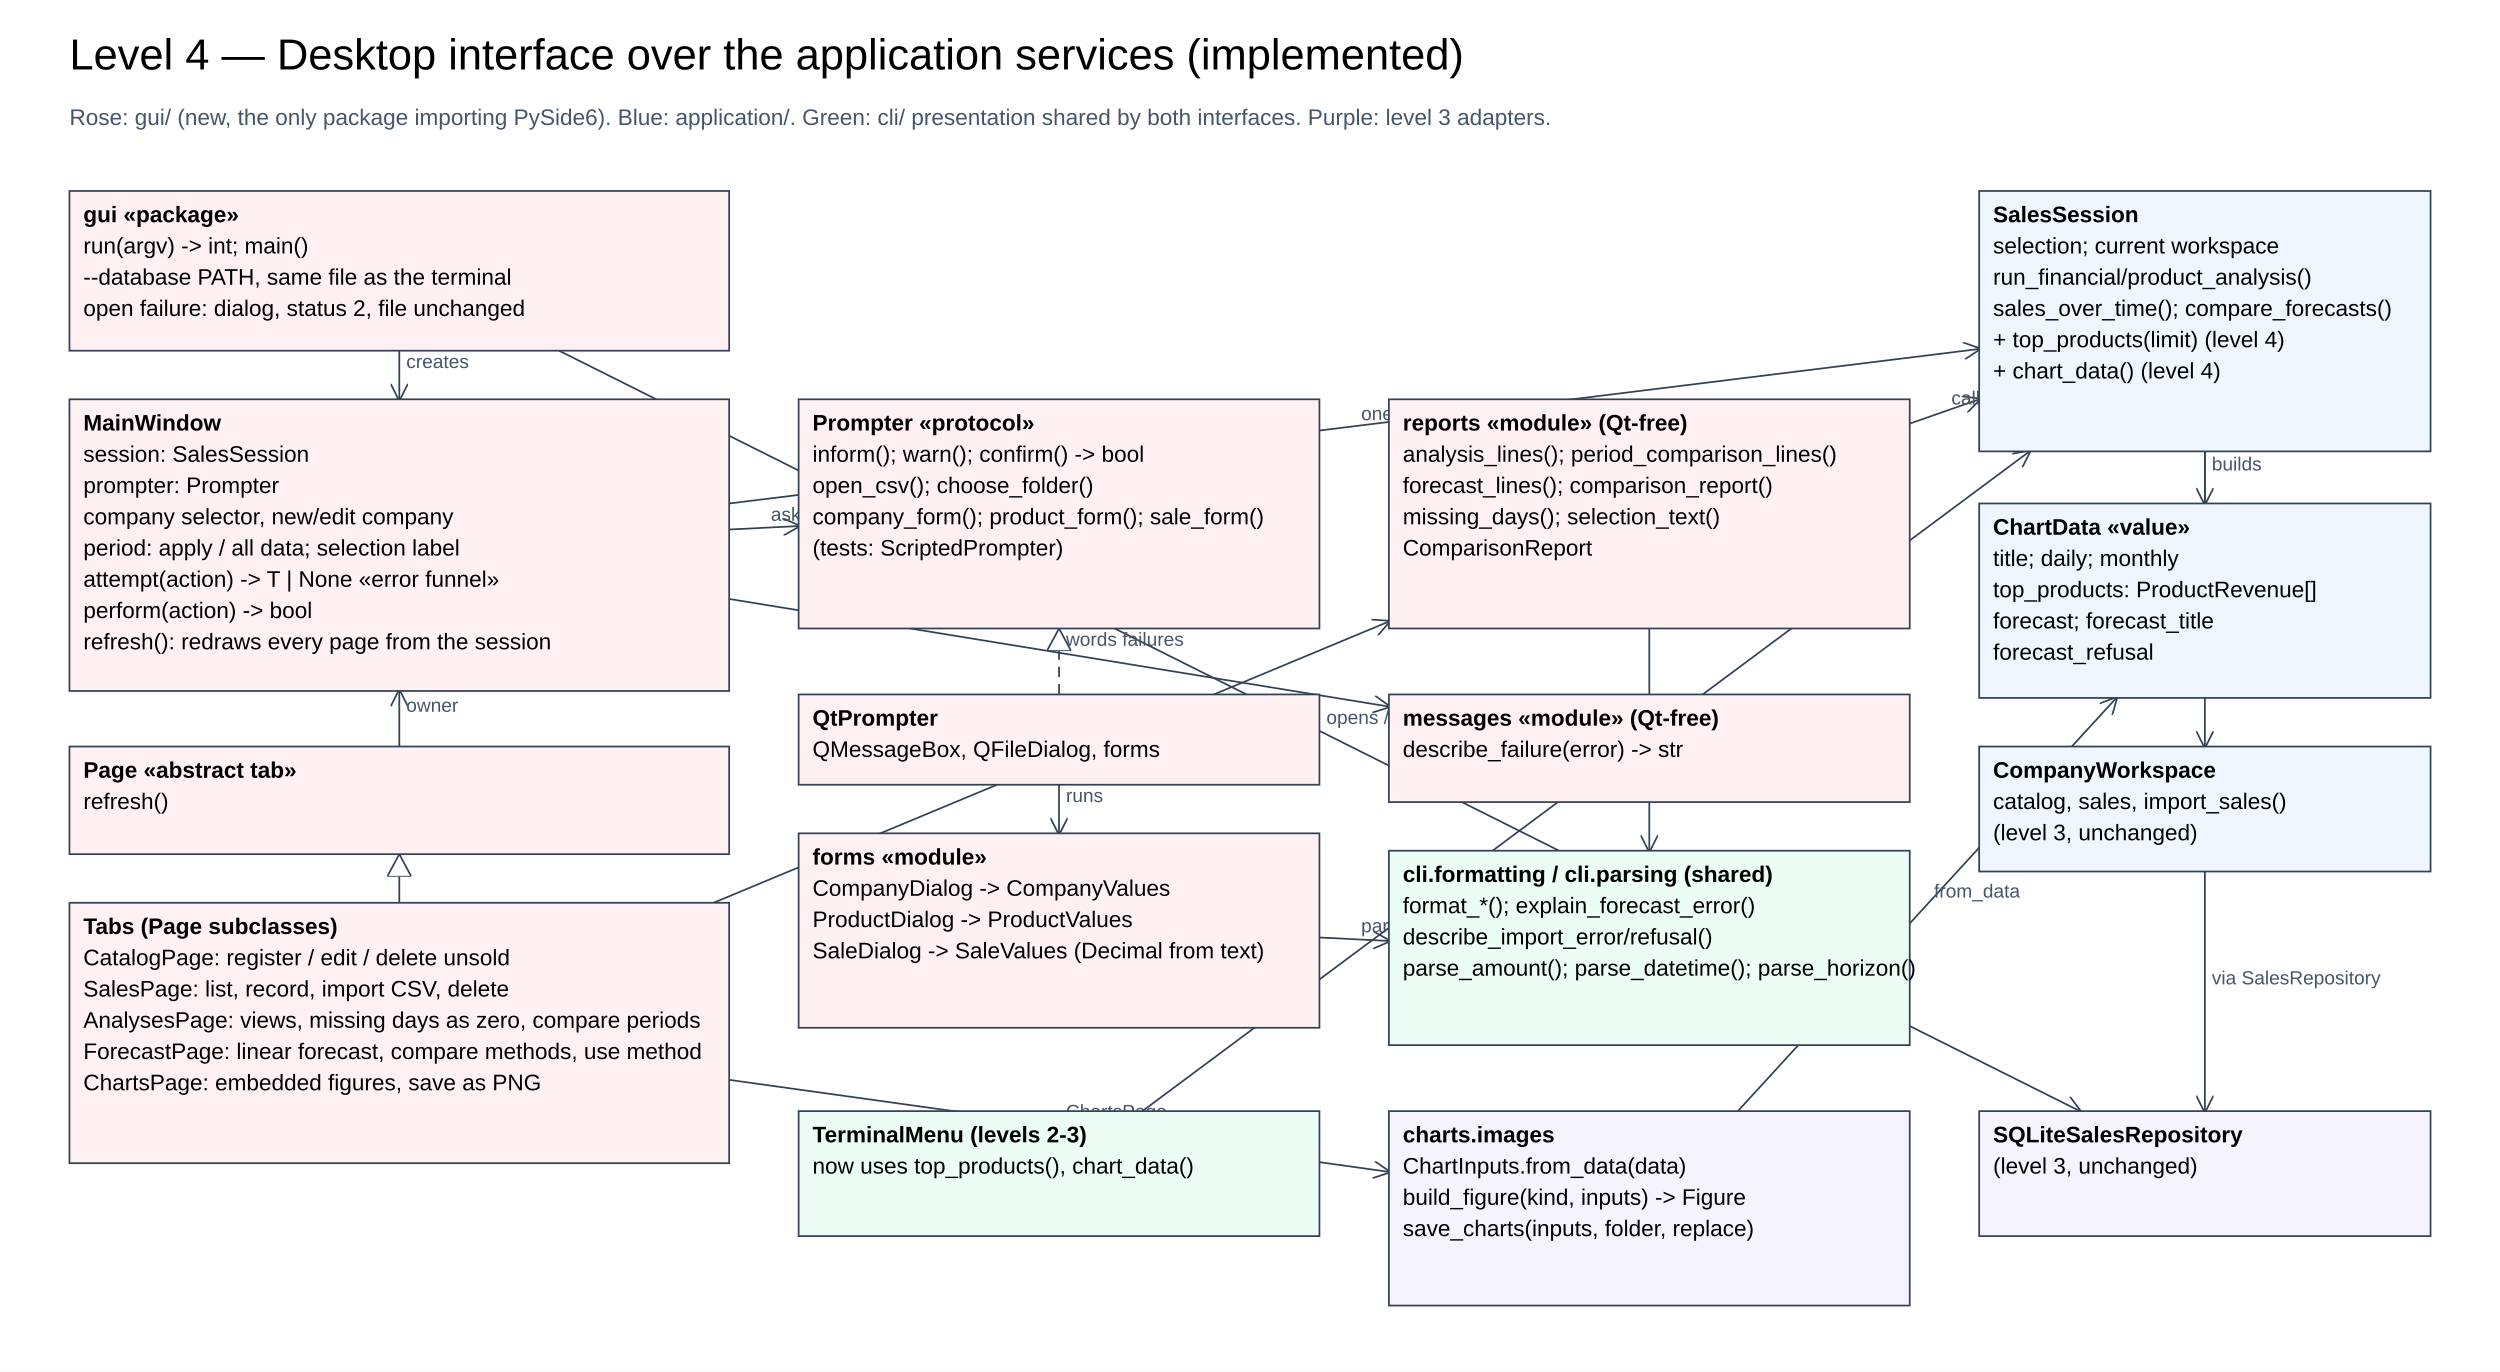
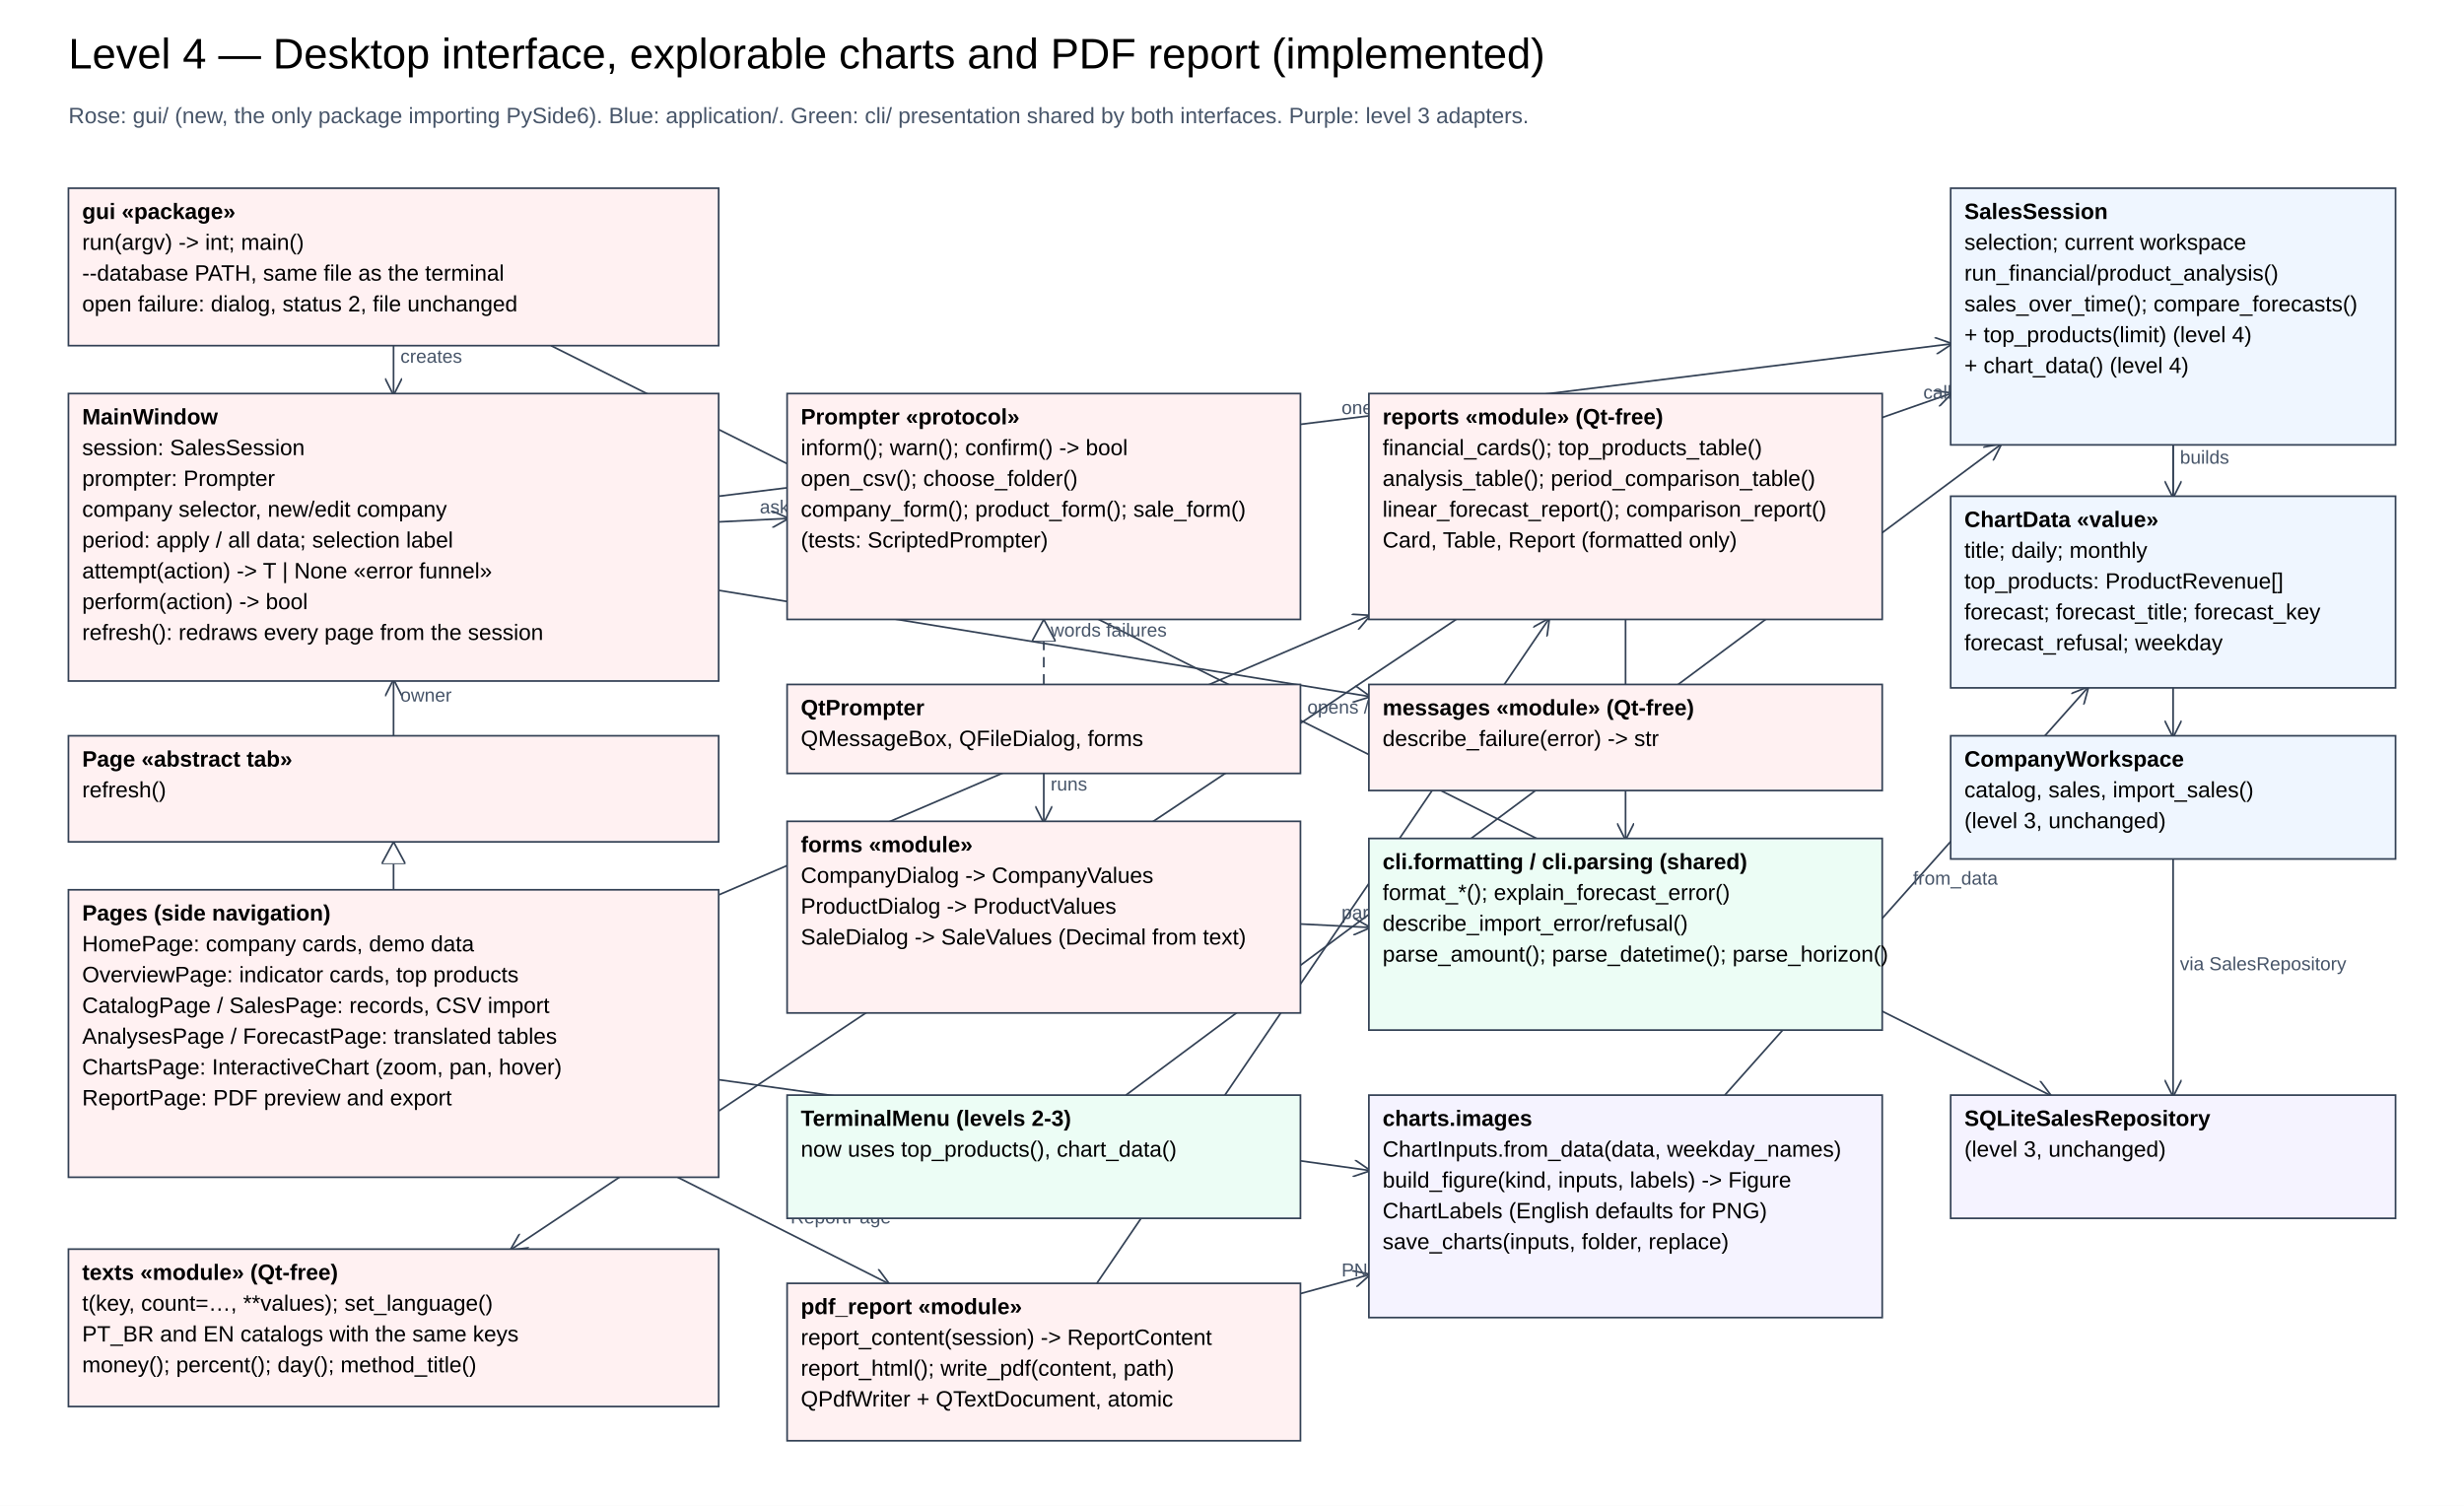
- <svg xmlns="http://www.w3.org/2000/svg" width="1440" height="790" viewBox="0 0 1440 790">
-   <rect width="1440" height="790" fill="white" />
+ <svg xmlns="http://www.w3.org/2000/svg" width="1440" height="880" viewBox="0 0 1440 880">
+   <rect width="1440" height="880" fill="white" />
  <defs>
    <marker id="open" markerWidth="10" markerHeight="10" refX="9" refY="5" orient="auto">
      <path d="M0 0L10 5L0 10" fill="none" stroke="#334155" />
    </marker>
    <marker id="triangle" markerWidth="14" markerHeight="14" refX="13" refY="7" orient="auto">
      <path d="M0 0L13 7L0 14Z" fill="white" stroke="#334155" />
    </marker>
  </defs>
-   <text x="40" y="40" font-family="Arial" font-size="25">Level 4 — Desktop interface over the application services (implemented)</text>
+   <text x="40" y="40" font-family="Arial" font-size="25">Level 4 — Desktop interface, explorable charts and PDF report (implemented)</text>
  <text x="40" y="72" font-family="Arial" font-size="13" fill="#475569">Rose: gui/ (new, the only package importing PySide6). Blue: application/. Green: cli/ presentation shared by both interfaces. Purple: level 3 adapters.</text>
  <line x1="230" y1="202" x2="230" y2="230" stroke="#334155" marker-end="url(#open)" />
  <text x="234" y="212" font-family="Arial" font-size="11" fill="#475569">creates</text>
  <line x1="322" y1="202" x2="1198" y2="640" stroke="#334155" marker-end="url(#open)" />
  <text x="764" y="417" font-family="Arial" font-size="11" fill="#475569">opens / closes</text>
  <line x1="420" y1="305" x2="460" y2="303" stroke="#334155" marker-end="url(#open)" />
  <text x="444" y="300" font-family="Arial" font-size="11" fill="#475569">asks</text>
  <line x1="610" y1="400" x2="610" y2="362" stroke="#334155" stroke-dasharray="6 4" marker-end="url(#triangle)" />
  <line x1="610" y1="452" x2="610" y2="480" stroke="#334155" marker-end="url(#open)" />
  <text x="614" y="462" font-family="Arial" font-size="11" fill="#475569">runs</text>
  <line x1="230" y1="520" x2="230" y2="492" stroke="#334155" marker-end="url(#triangle)" />
  <line x1="230" y1="430" x2="230" y2="398" stroke="#334155" marker-end="url(#open)" />
  <text x="234" y="410" font-family="Arial" font-size="11" fill="#475569">owner</text>
-   <line x1="411" y1="520" x2="800" y2="358" stroke="#334155" marker-end="url(#open)" />
-   <text x="609" y="435" font-family="Arial" font-size="11" fill="#475569">text</text>
+   <line x1="420" y1="523" x2="800" y2="360" stroke="#334155" marker-end="url(#open)" />
+   <text x="614" y="437" font-family="Arial" font-size="11" fill="#475569">text</text>
  <line x1="420" y1="345" x2="800" y2="407" stroke="#334155" marker-end="url(#open)" />
  <text x="614" y="372" font-family="Arial" font-size="11" fill="#475569">words failures</text>
  <line x1="1100" y1="244" x2="1140" y2="230" stroke="#334155" marker-end="url(#open)" />
  <text x="1124" y="233" font-family="Arial" font-size="11" fill="#475569">calls</text>
  <line x1="950" y1="362" x2="950" y2="490" stroke="#334155" marker-end="url(#open)" />
  <text x="954" y="422" font-family="Arial" font-size="11" fill="#475569">formats</text>
  <line x1="760" y1="540" x2="800" y2="542" stroke="#334155" marker-end="url(#open)" />
  <text x="784" y="537" font-family="Arial" font-size="11" fill="#475569">parses</text>
  <line x1="420" y1="290" x2="1140" y2="201" stroke="#334155" marker-end="url(#open)" />
  <text x="784" y="242" font-family="Arial" font-size="11" fill="#475569">one per run</text>
  <line x1="1270" y1="260" x2="1270" y2="290" stroke="#334155" marker-end="url(#open)" />
  <text x="1274" y="271" font-family="Arial" font-size="11" fill="#475569">builds</text>
-   <line x1="1001" y1="640" x2="1219" y2="402" stroke="#334155" marker-end="url(#open)" />
-   <text x="1114" y="517" font-family="Arial" font-size="11" fill="#475569">from_data</text>
-   <line x1="420" y1="622" x2="800" y2="675" stroke="#334155" marker-end="url(#open)" />
-   <text x="614" y="644" font-family="Arial" font-size="11" fill="#475569">ChartsPage</text>
+   <line x1="1008" y1="640" x2="1220" y2="402" stroke="#334155" marker-end="url(#open)" />
+   <text x="1118" y="517" font-family="Arial" font-size="11" fill="#475569">from_data</text>
+   <line x1="420" y1="631" x2="800" y2="684" stroke="#334155" marker-end="url(#open)" />
+   <text x="614" y="653" font-family="Arial" font-size="11" fill="#475569">ChartsPage</text>
  <line x1="1270" y1="260" x2="1270" y2="430" stroke="#334155" marker-end="url(#open)" />
  <line x1="1270" y1="502" x2="1270" y2="640" stroke="#334155" marker-end="url(#open)" />
  <text x="1274" y="567" font-family="Arial" font-size="11" fill="#475569">via SalesRepository</text>
  <line x1="658" y1="640" x2="1169" y2="260" stroke="#334155" marker-end="url(#open)" />
+   <line x1="396" y1="688" x2="519" y2="750" stroke="#334155" marker-end="url(#open)" />
+   <text x="462" y="715" font-family="Arial" font-size="11" fill="#475569">ReportPage</text>
+   <line x1="641" y1="750" x2="905" y2="362" stroke="#334155" marker-end="url(#open)" />
+   <line x1="760" y1="756" x2="800" y2="745" stroke="#334155" marker-end="url(#open)" />
+   <text x="784" y="746" font-family="Arial" font-size="11" fill="#475569">PNG charts</text>
+   <line x1="851" y1="362" x2="299" y2="730" stroke="#334155" marker-end="url(#open)" />
  <rect x="40" y="110" width="380" height="92" fill="#fff1f2" stroke="#334155" />
  <text x="48" y="128" font-family="Arial" font-size="13" font-weight="bold">gui «package»</text>
  <text x="48" y="146" font-family="Arial" font-size="13">run(argv) -&gt; int; main()</text>
  <text x="48" y="164" font-family="Arial" font-size="13">--database PATH, same file as the terminal</text>
  <text x="48" y="182" font-family="Arial" font-size="13">open failure: dialog, status 2, file unchanged</text>
  <rect x="40" y="230" width="380" height="168" fill="#fff1f2" stroke="#334155" />
  <text x="48" y="248" font-family="Arial" font-size="13" font-weight="bold">MainWindow</text>
  <text x="48" y="266" font-family="Arial" font-size="13">session: SalesSession</text>
  <text x="48" y="284" font-family="Arial" font-size="13">prompter: Prompter</text>
  <text x="48" y="302" font-family="Arial" font-size="13">company selector, new/edit company</text>
  <text x="48" y="320" font-family="Arial" font-size="13">period: apply / all data; selection label</text>
  <text x="48" y="338" font-family="Arial" font-size="13">attempt(action) -&gt; T | None  «error funnel»</text>
  <text x="48" y="356" font-family="Arial" font-size="13">perform(action) -&gt; bool</text>
  <text x="48" y="374" font-family="Arial" font-size="13">refresh(): redraws every page from the session</text>
  <rect x="40" y="430" width="380" height="62" fill="#fff1f2" stroke="#334155" />
  <text x="48" y="448" font-family="Arial" font-size="13" font-weight="bold">Page «abstract tab»</text>
  <text x="48" y="466" font-family="Arial" font-size="13">refresh()</text>
-   <rect x="40" y="520" width="380" height="150" fill="#fff1f2" stroke="#334155" />
-   <text x="48" y="538" font-family="Arial" font-size="13" font-weight="bold">Tabs (Page subclasses)</text>
-   <text x="48" y="556" font-family="Arial" font-size="13">CatalogPage: register / edit / delete unsold</text>
-   <text x="48" y="574" font-family="Arial" font-size="13">SalesPage: list, record, import CSV, delete</text>
-   <text x="48" y="592" font-family="Arial" font-size="13">AnalysesPage: views, missing days as zero, compare periods</text>
-   <text x="48" y="610" font-family="Arial" font-size="13">ForecastPage: linear forecast, compare methods, use method</text>
-   <text x="48" y="628" font-family="Arial" font-size="13">ChartsPage: embedded figures, save as PNG</text>
+   <rect x="40" y="520" width="380" height="168" fill="#fff1f2" stroke="#334155" />
+   <text x="48" y="538" font-family="Arial" font-size="13" font-weight="bold">Pages (side navigation)</text>
+   <text x="48" y="556" font-family="Arial" font-size="13">HomePage: company cards, demo data</text>
+   <text x="48" y="574" font-family="Arial" font-size="13">OverviewPage: indicator cards, top products</text>
+   <text x="48" y="592" font-family="Arial" font-size="13">CatalogPage / SalesPage: records, CSV import</text>
+   <text x="48" y="610" font-family="Arial" font-size="13">AnalysesPage / ForecastPage: translated tables</text>
+   <text x="48" y="628" font-family="Arial" font-size="13">ChartsPage: InteractiveChart (zoom, pan, hover)</text>
+   <text x="48" y="646" font-family="Arial" font-size="13">ReportPage: PDF preview and export</text>
  <rect x="460" y="230" width="300" height="132" fill="#fff1f2" stroke="#334155" />
  <text x="468" y="248" font-family="Arial" font-size="13" font-weight="bold">Prompter «protocol»</text>
  <text x="468" y="266" font-family="Arial" font-size="13">inform(); warn(); confirm() -&gt; bool</text>
  <text x="468" y="284" font-family="Arial" font-size="13">open_csv(); choose_folder()</text>
  <text x="468" y="302" font-family="Arial" font-size="13">company_form(); product_form(); sale_form()</text>
  <text x="468" y="320" font-family="Arial" font-size="13">(tests: ScriptedPrompter)</text>
  <rect x="460" y="400" width="300" height="52" fill="#fff1f2" stroke="#334155" />
  <text x="468" y="418" font-family="Arial" font-size="13" font-weight="bold">QtPrompter</text>
  <text x="468" y="436" font-family="Arial" font-size="13">QMessageBox, QFileDialog, forms</text>
  <rect x="460" y="480" width="300" height="112" fill="#fff1f2" stroke="#334155" />
  <text x="468" y="498" font-family="Arial" font-size="13" font-weight="bold">forms «module»</text>
  <text x="468" y="516" font-family="Arial" font-size="13">CompanyDialog -&gt; CompanyValues</text>
  <text x="468" y="534" font-family="Arial" font-size="13">ProductDialog -&gt; ProductValues</text>
  <text x="468" y="552" font-family="Arial" font-size="13">SaleDialog -&gt; SaleValues (Decimal from text)</text>
  <rect x="800" y="230" width="300" height="132" fill="#fff1f2" stroke="#334155" />
  <text x="808" y="248" font-family="Arial" font-size="13" font-weight="bold">reports «module» (Qt-free)</text>
-   <text x="808" y="266" font-family="Arial" font-size="13">analysis_lines(); period_comparison_lines()</text>
-   <text x="808" y="284" font-family="Arial" font-size="13">forecast_lines(); comparison_report()</text>
-   <text x="808" y="302" font-family="Arial" font-size="13">missing_days(); selection_text()</text>
-   <text x="808" y="320" font-family="Arial" font-size="13">ComparisonReport</text>
+   <text x="808" y="266" font-family="Arial" font-size="13">financial_cards(); top_products_table()</text>
+   <text x="808" y="284" font-family="Arial" font-size="13">analysis_table(); period_comparison_table()</text>
+   <text x="808" y="302" font-family="Arial" font-size="13">linear_forecast_report(); comparison_report()</text>
+   <text x="808" y="320" font-family="Arial" font-size="13">Card, Table, Report (formatted only)</text>
  <rect x="800" y="400" width="300" height="62" fill="#fff1f2" stroke="#334155" />
  <text x="808" y="418" font-family="Arial" font-size="13" font-weight="bold">messages «module» (Qt-free)</text>
  <text x="808" y="436" font-family="Arial" font-size="13">describe_failure(error) -&gt; str</text>
  <rect x="800" y="490" width="300" height="112" fill="#ecfdf5" stroke="#334155" />
  <text x="808" y="508" font-family="Arial" font-size="13" font-weight="bold">cli.formatting / cli.parsing (shared)</text>
  <text x="808" y="526" font-family="Arial" font-size="13">format_*(); explain_forecast_error()</text>
  <text x="808" y="544" font-family="Arial" font-size="13">describe_import_error/refusal()</text>
  <text x="808" y="562" font-family="Arial" font-size="13">parse_amount(); parse_datetime(); parse_horizon()</text>
  <rect x="1140" y="110" width="260" height="150" fill="#eff6ff" stroke="#334155" />
  <text x="1148" y="128" font-family="Arial" font-size="13" font-weight="bold">SalesSession</text>
  <text x="1148" y="146" font-family="Arial" font-size="13">selection; current workspace</text>
  <text x="1148" y="164" font-family="Arial" font-size="13">run_financial/product_analysis()</text>
  <text x="1148" y="182" font-family="Arial" font-size="13">sales_over_time(); compare_forecasts()</text>
  <text x="1148" y="200" font-family="Arial" font-size="13">+ top_products(limit) (level 4)</text>
  <text x="1148" y="218" font-family="Arial" font-size="13">+ chart_data() (level 4)</text>
  <rect x="1140" y="290" width="260" height="112" fill="#eff6ff" stroke="#334155" />
  <text x="1148" y="308" font-family="Arial" font-size="13" font-weight="bold">ChartData «value»</text>
  <text x="1148" y="326" font-family="Arial" font-size="13">title; daily; monthly</text>
  <text x="1148" y="344" font-family="Arial" font-size="13">top_products: ProductRevenue[]</text>
-   <text x="1148" y="362" font-family="Arial" font-size="13">forecast; forecast_title</text>
-   <text x="1148" y="380" font-family="Arial" font-size="13">forecast_refusal</text>
+   <text x="1148" y="362" font-family="Arial" font-size="13">forecast; forecast_title; forecast_key</text>
+   <text x="1148" y="380" font-family="Arial" font-size="13">forecast_refusal; weekday</text>
  <rect x="1140" y="430" width="260" height="72" fill="#eff6ff" stroke="#334155" />
  <text x="1148" y="448" font-family="Arial" font-size="13" font-weight="bold">CompanyWorkspace</text>
  <text x="1148" y="466" font-family="Arial" font-size="13">catalog, sales, import_sales()</text>
  <text x="1148" y="484" font-family="Arial" font-size="13">(level 3, unchanged)</text>
-   <rect x="800" y="640" width="300" height="112" fill="#f5f3ff" stroke="#334155" />
+   <rect x="800" y="640" width="300" height="130" fill="#f5f3ff" stroke="#334155" />
  <text x="808" y="658" font-family="Arial" font-size="13" font-weight="bold">charts.images</text>
-   <text x="808" y="676" font-family="Arial" font-size="13">ChartInputs.from_data(data)</text>
-   <text x="808" y="694" font-family="Arial" font-size="13">build_figure(kind, inputs) -&gt; Figure</text>
-   <text x="808" y="712" font-family="Arial" font-size="13">save_charts(inputs, folder, replace)</text>
+   <text x="808" y="676" font-family="Arial" font-size="13">ChartInputs.from_data(data, weekday_names)</text>
+   <text x="808" y="694" font-family="Arial" font-size="13">build_figure(kind, inputs, labels) -&gt; Figure</text>
+   <text x="808" y="712" font-family="Arial" font-size="13">ChartLabels (English defaults for PNG)</text>
+   <text x="808" y="730" font-family="Arial" font-size="13">save_charts(inputs, folder, replace)</text>
  <rect x="1140" y="640" width="260" height="72" fill="#f5f3ff" stroke="#334155" />
  <text x="1148" y="658" font-family="Arial" font-size="13" font-weight="bold">SQLiteSalesRepository</text>
  <text x="1148" y="676" font-family="Arial" font-size="13">(level 3, unchanged)</text>
+   <rect x="40" y="730" width="380" height="92" fill="#fff1f2" stroke="#334155" />
+   <text x="48" y="748" font-family="Arial" font-size="13" font-weight="bold">texts «module» (Qt-free)</text>
+   <text x="48" y="766" font-family="Arial" font-size="13">t(key, count=…, **values); set_language()</text>
+   <text x="48" y="784" font-family="Arial" font-size="13">PT_BR and EN catalogs with the same keys</text>
+   <text x="48" y="802" font-family="Arial" font-size="13">money(); percent(); day(); method_title()</text>
+   <rect x="460" y="750" width="300" height="92" fill="#fff1f2" stroke="#334155" />
+   <text x="468" y="768" font-family="Arial" font-size="13" font-weight="bold">pdf_report «module»</text>
+   <text x="468" y="786" font-family="Arial" font-size="13">report_content(session) -&gt; ReportContent</text>
+   <text x="468" y="804" font-family="Arial" font-size="13">report_html(); write_pdf(content, path)</text>
+   <text x="468" y="822" font-family="Arial" font-size="13">QPdfWriter + QTextDocument, atomic</text>
  <rect x="460" y="640" width="300" height="72" fill="#ecfdf5" stroke="#334155" />
  <text x="468" y="658" font-family="Arial" font-size="13" font-weight="bold">TerminalMenu (levels 2-3)</text>
  <text x="468" y="676" font-family="Arial" font-size="13">now uses top_products(), chart_data()</text>
</svg>
